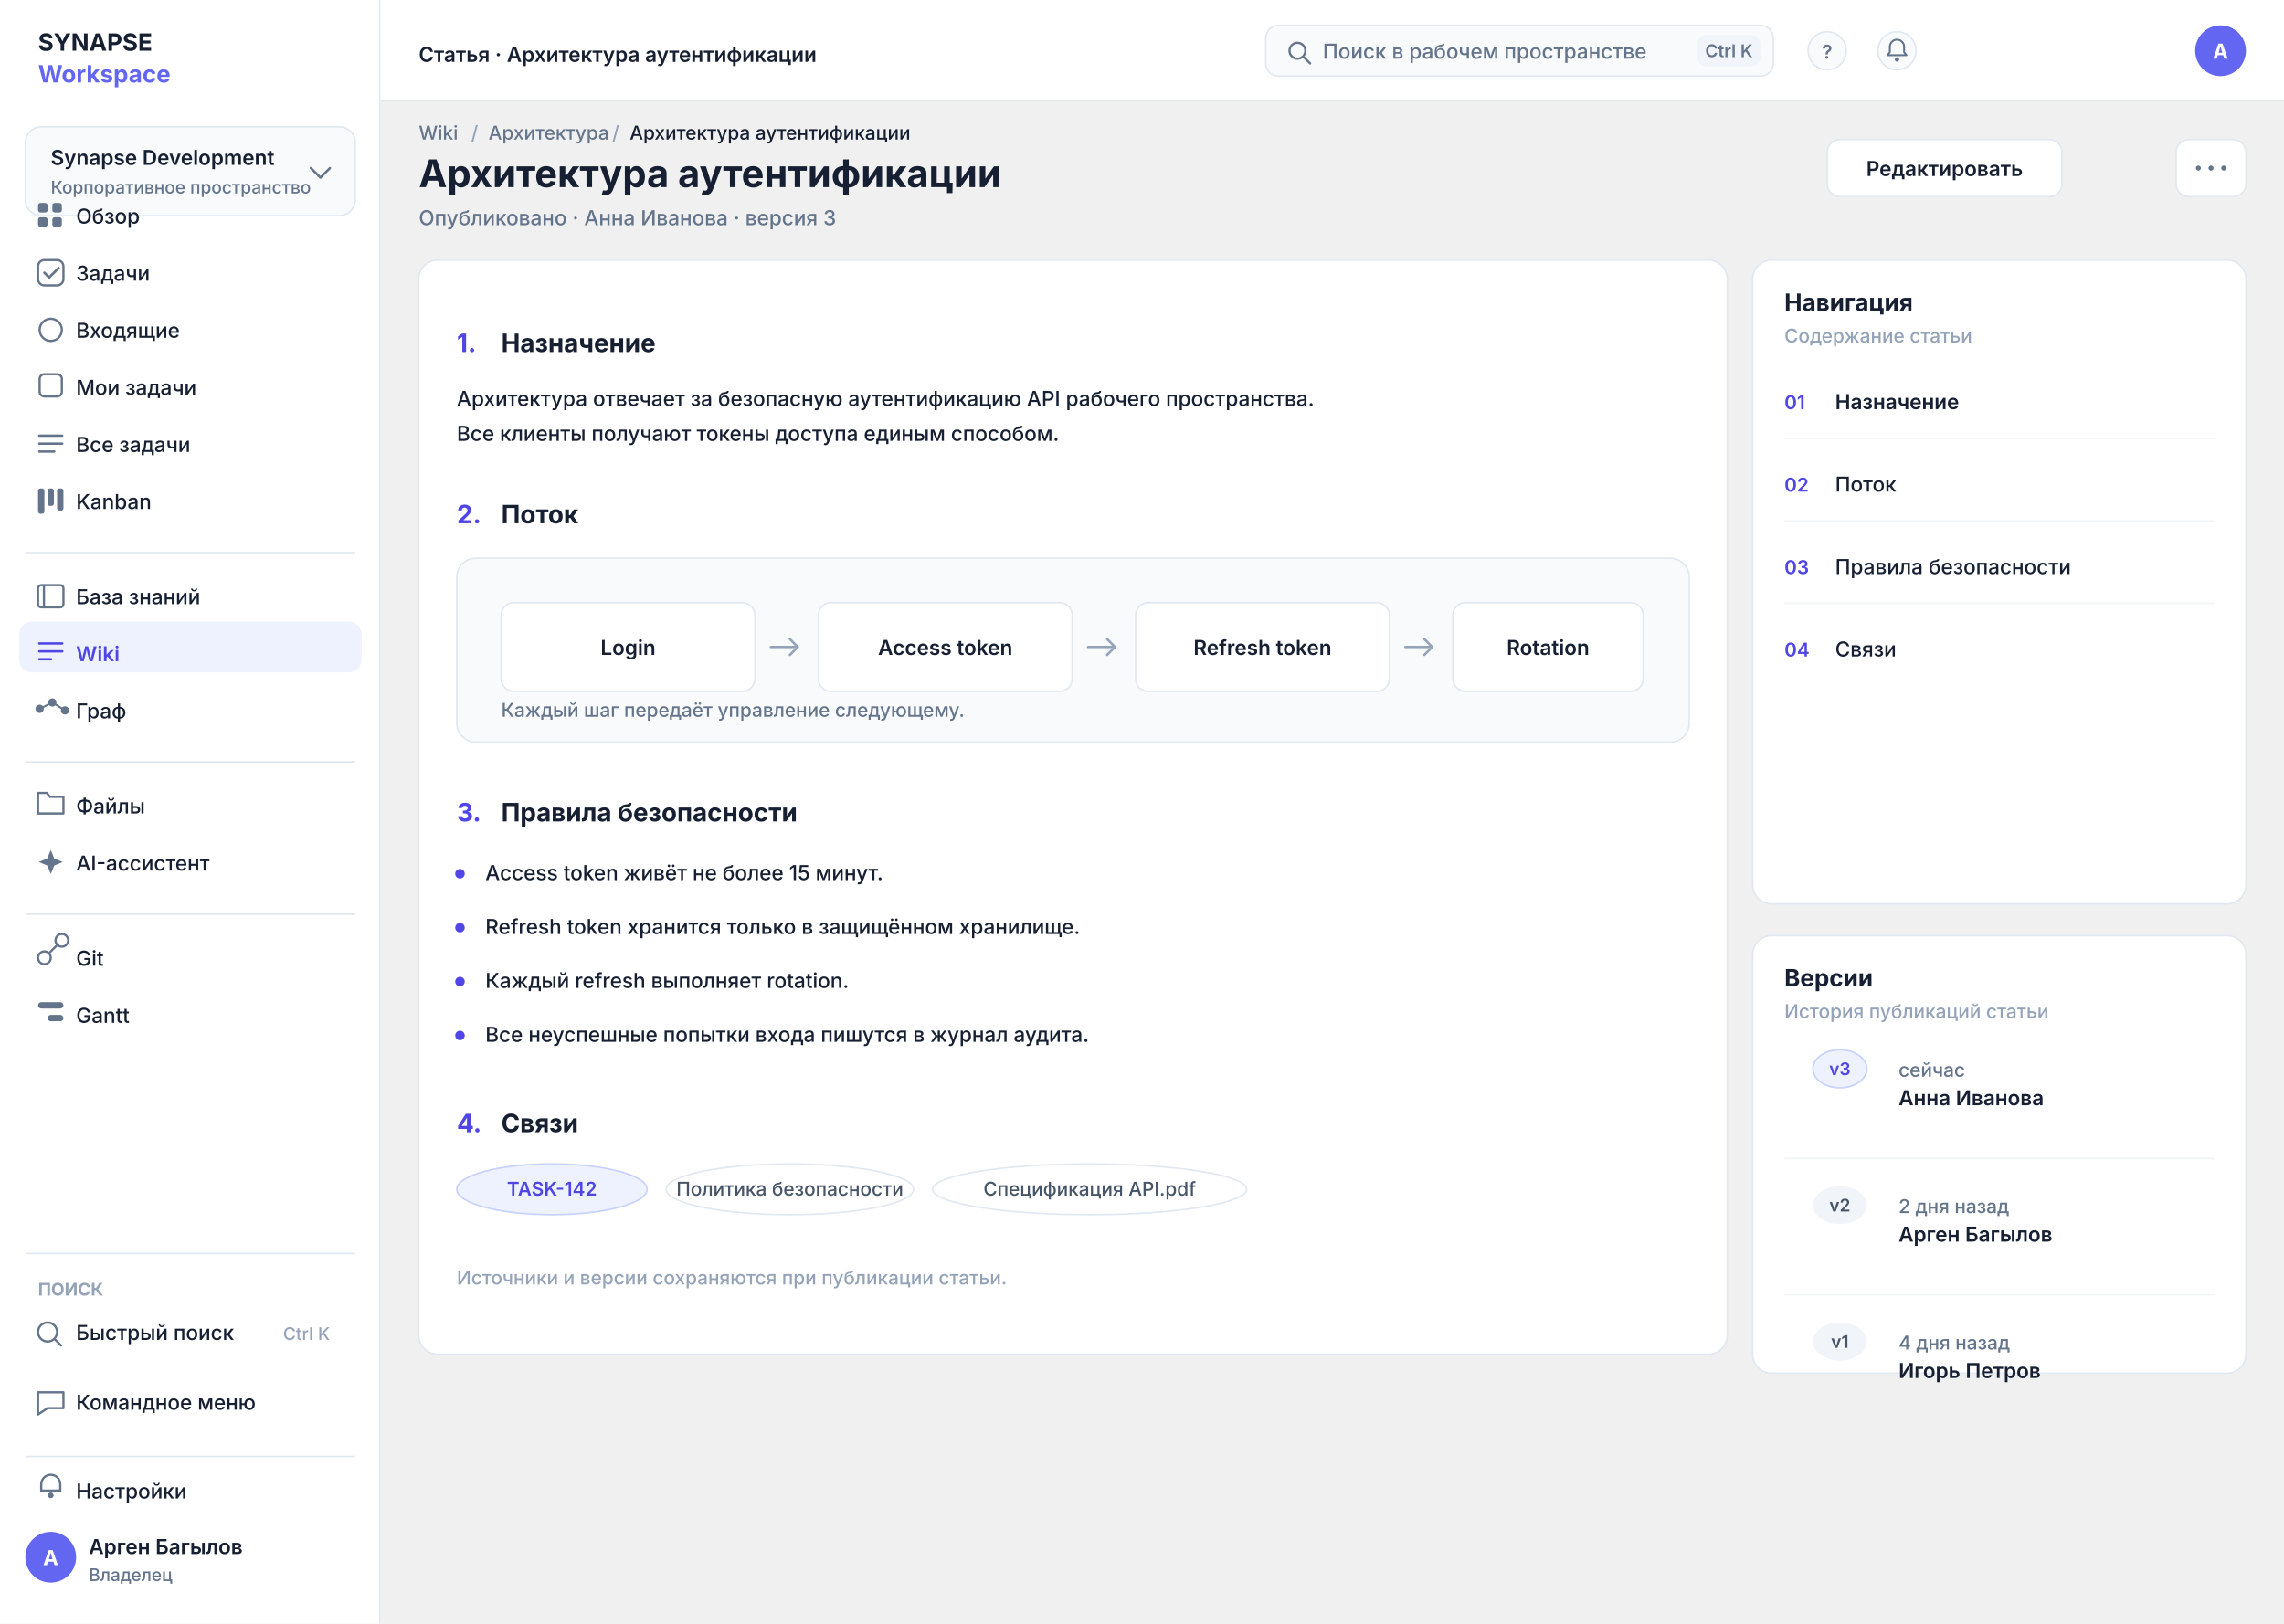
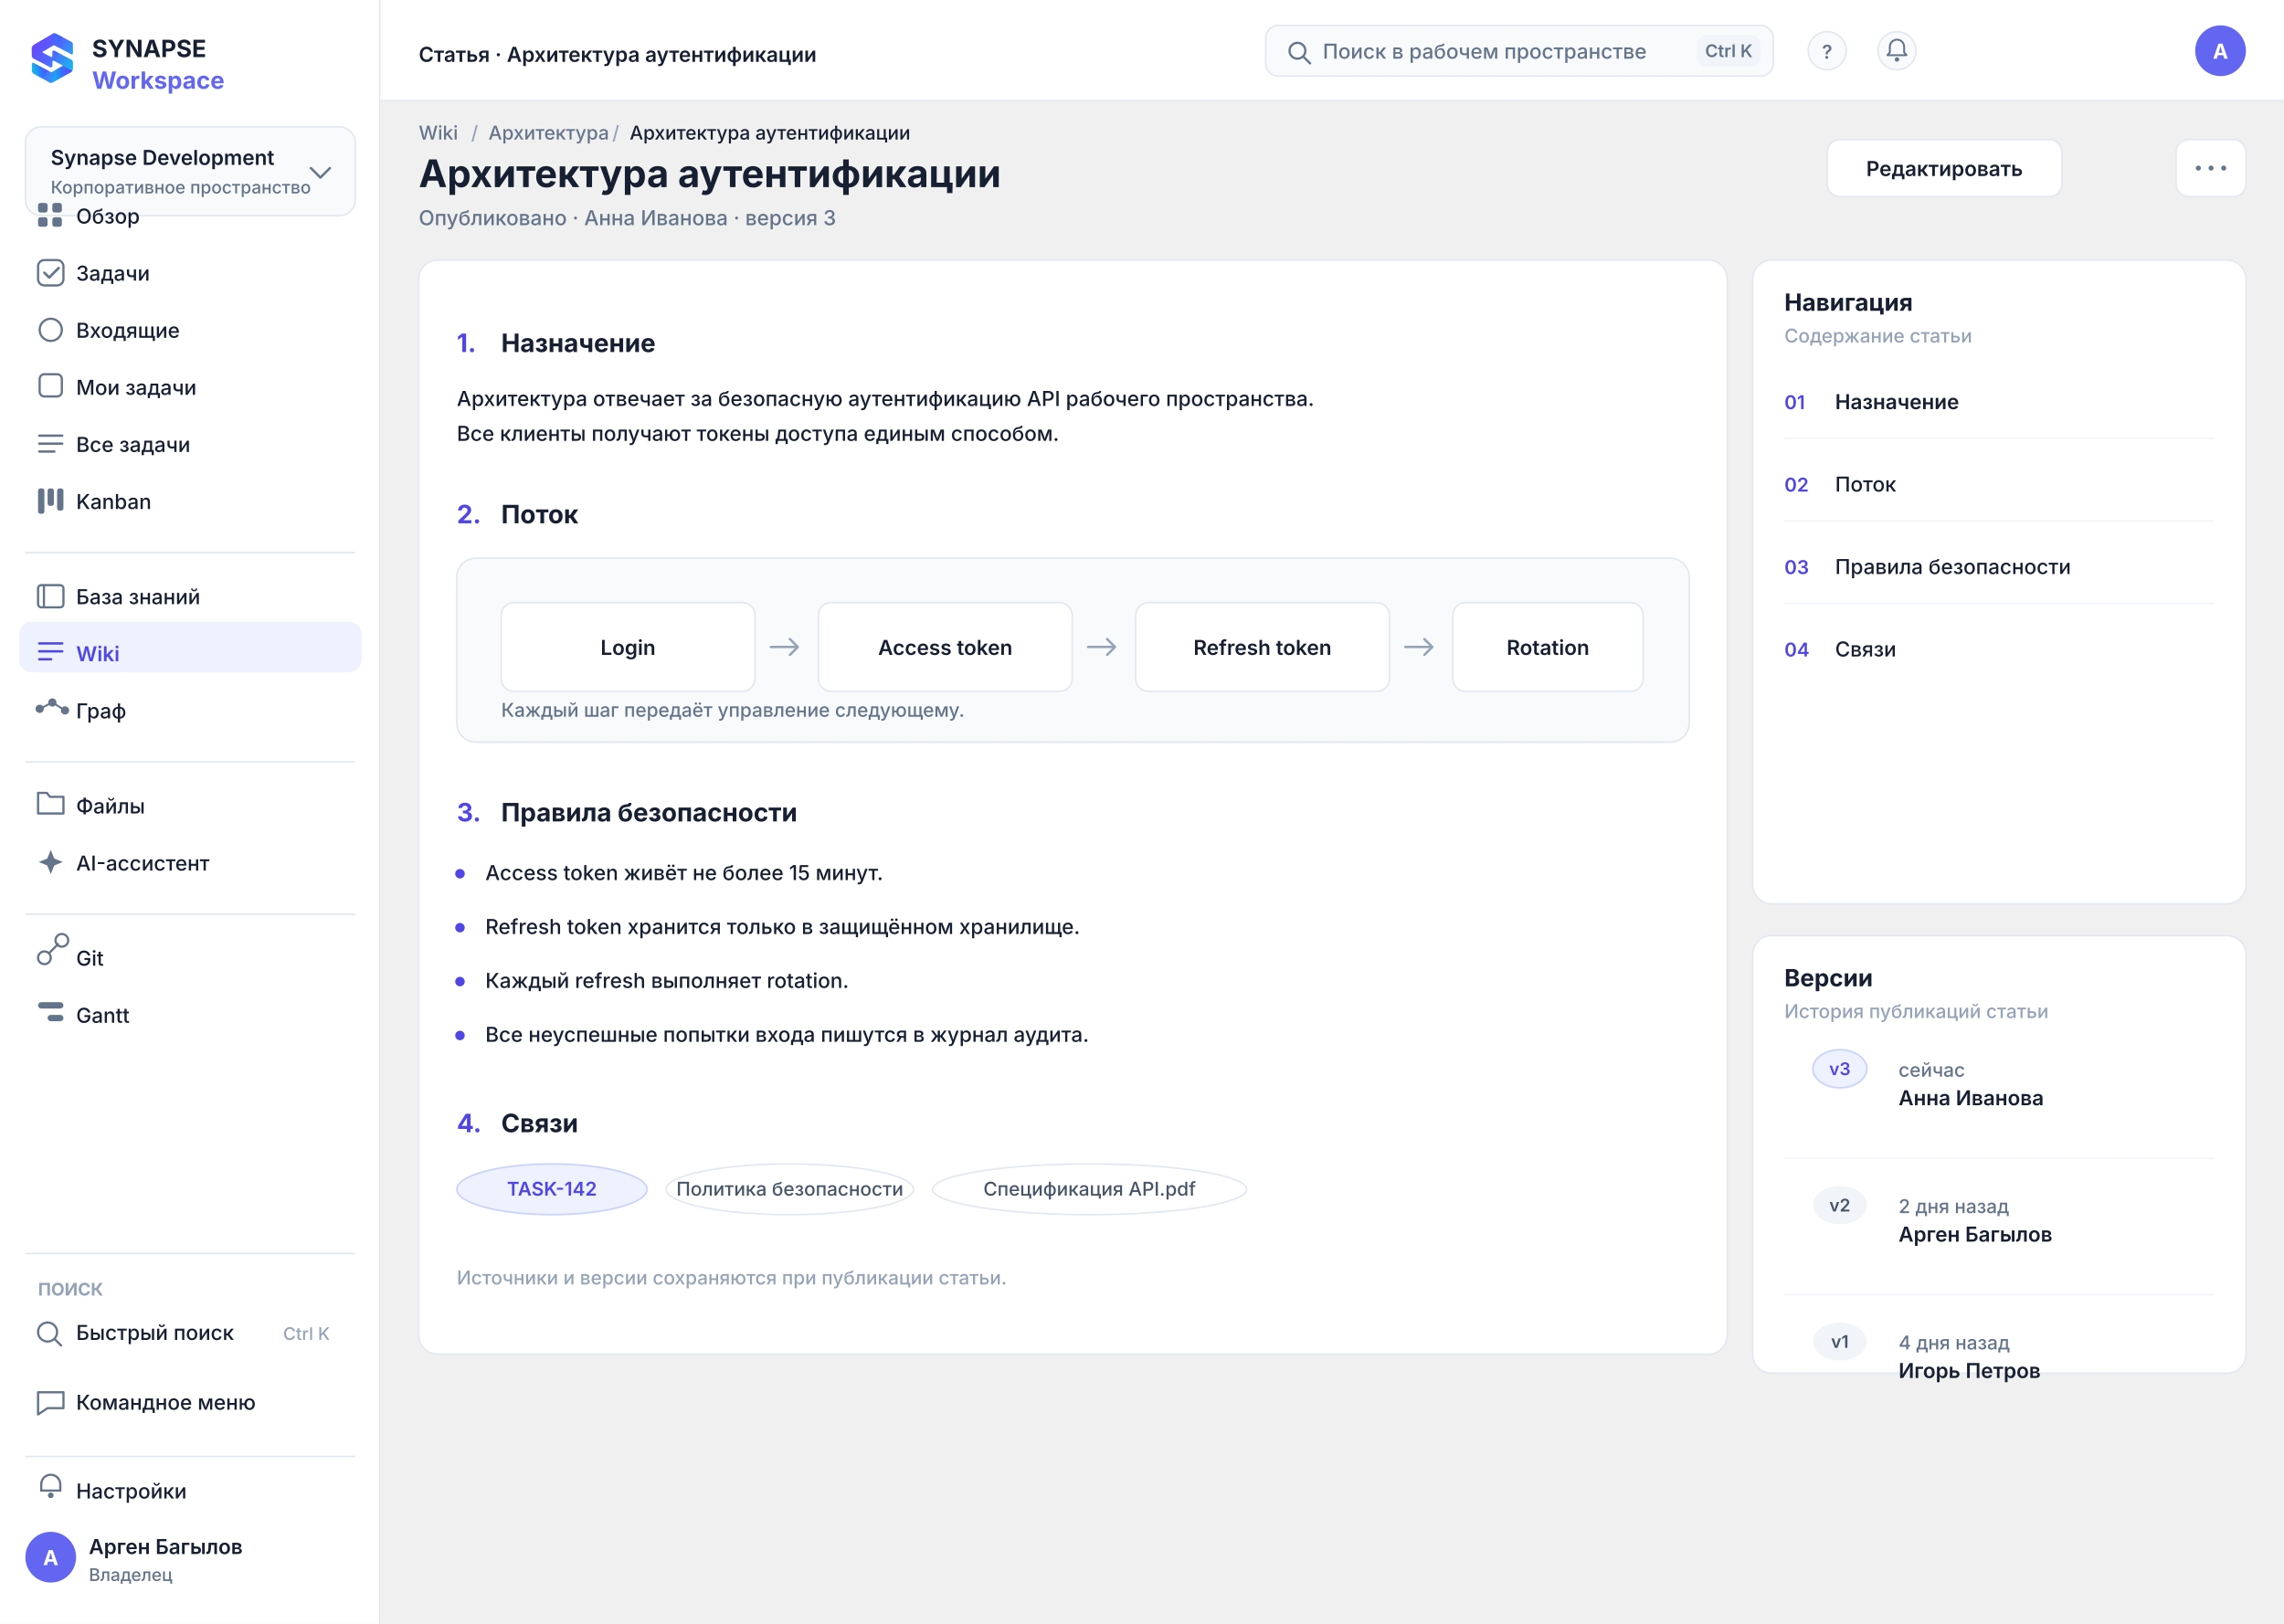
<svg xmlns="http://www.w3.org/2000/svg" width="1440" height="1024" viewBox="0 0 1440 1024" font-family="Inter, Arial, sans-serif">
+   <defs>
+     <linearGradient id="logoGrad" x1="0.000" y1="0.000" x2="1.106" y2="0.864">
+       <stop offset="0" stop-color="#713BFF" />
+       <stop offset="0.48" stop-color="#4E69FF" />
+       <stop offset="1" stop-color="#00D7E8" />
+     </linearGradient>
+     <linearGradient id="logoGrad2" x1="-0.157" y1="0.025" x2="0.975" y2="-0.157">
+       <stop offset="0" stop-color="#00CFE8" />
+       <stop offset="0.52" stop-color="#356EFF" />
+       <stop offset="1" stop-color="#7A35FF" />
+     </linearGradient>
+   </defs>
  <g id="sidebar">
    <rect id="sidebar-bg" x="0" y="0" width="240" height="1024" fill="#FFFFFF" />
    <rect id="sidebar-border" x="239" y="0" width="1" height="1024" fill="#E2E8F0" />
-     <text id="brand-line1" x="24" y="32" font-size="15" font-weight="700" fill="#172033">SYNAPSE</text>
-     <text id="brand-line2" x="24" y="52" font-size="15" font-weight="700" fill="#6366F1">Workspace</text>
+     <g id="brand-mark" transform="translate(20 21) scale(0.1912)">
+       <g id="logo-mark" transform="translate(-2.75 -1.75)">
+         <g id="logo-body" fill="url(#logoGrad)">
+           <path id="logo-body-1" d="M75.75 1.75 L79.75 2.00 L84.25 4.00 L87.00 5.75 L105.50 15.00 L106.25 15.75 L121.00 23.00 L129.25 27.75 L130.50 28.00 L135.75 31.25 L137.50 34.00 L138.50 36.75 L138.75 68.00 L138.00 69.75 L135.75 71.50 L134.25 71.50 L132.50 70.75 L122.50 65.00 L109.75 58.75 L97.75 52.00 L90.50 48.75 L77.75 41.75 L76.50 41.50 L74.50 41.75 L72.00 43.00 L61.50 49.75 L60.00 50.25 L49.50 56.75 L38.25 63.00 L37.50 64.25 L46.75 69.75 L66.50 79.75 L68.25 80.00 L69.75 79.25 L70.75 77.25 L70.75 62.00 L71.75 60.25 L73.25 59.00 L76.50 58.75 L85.25 63.75 L94.25 68.00 L104.25 73.75 L120.75 82.00 L127.00 85.75 L134.00 89.00 L136.75 91.50 L138.00 93.75 L138.75 96.50 L138.75 119.00 L136.75 125.00 L135.00 127.50 L131.50 130.50 L81.50 158.00 L71.00 164.50 L68.25 165.50 L64.50 165.50 L58.50 162.75 L45.75 155.00 L41.00 152.75 L32.00 147.25 L9.00 134.50 L5.75 131.50 L4.00 128.00 L3.75 126.00 L4.00 101.25 L6.00 99.50 L8.00 99.50 L66.00 130.00 L69.25 129.75 L91.25 117.00 L103.50 110.75 L105.00 109.75 L105.75 108.50 L104.25 107.25 L77.00 93.00 L74.75 92.00 L73.75 92.00 L71.00 94.25 L70.75 111.25 L68.50 114.00 L65.00 114.25 L61.25 112.75 L41.50 102.00 L9.50 85.75 L6.25 83.50 L5.00 82.00 L4.00 80.50 L3.00 77.50 L2.75 50.75 L4.00 46.25 L5.00 44.25 L6.00 42.75 L9.00 40.00 L34.50 25.00 L37.25 23.75 L39.50 22.00 L61.00 9.75 L68.00 5.25 L74.00 2.00 L75.75 1.75 Z" />
+         </g>
+         <g id="logo-fold" fill="url(#logoGrad2)">
+           <path id="logo-fold-1" d="M73.50 91.75 L75.75 92.00 L82.50 95.75 L83.75 95.75 L88.50 98.75 L91.25 99.75 L96.00 102.75 L104.50 107.00 L106.00 108.25 L106.00 109.25 L106.75 110.25 L112.00 112.00 L125.00 119.25 L130.50 121.75 L132.50 123.50 L134.25 124.25 L135.25 126.00 L137.25 123.50 L138.75 118.25 L138.75 96.50 L138.75 119.00 L136.75 125.00 L135.00 127.50 L131.50 130.50 L95.75 150.00 L77.25 160.75 L76.75 161.00 L77.00 159.75 L75.50 160.50 L75.25 160.00 L76.25 158.75 L75.75 158.25 L76.25 157.50 L75.75 157.00 L76.25 156.25 L75.75 155.75 L76.25 155.00 L75.75 154.25 L76.75 153.00 L76.25 152.50 L76.75 151.75 L76.25 151.25 L76.75 150.50 L76.25 149.75 L76.75 149.25 L76.25 147.00 L77.25 146.00 L76.75 145.25 L77.25 144.75 L76.75 144.00 L77.25 143.50 L76.75 142.75 L77.25 142.00 L76.75 141.50 L77.75 140.25 L77.25 139.50 L77.75 139.00 L77.25 138.25 L77.75 137.75 L77.25 137.00 L77.75 136.50 L77.25 134.25 L78.25 133.25 L77.75 132.50 L78.25 132.00 L78.00 128.25 L80.25 127.00 L81.00 126.00 L80.25 125.25 L79.25 125.25 L81.00 123.50 L80.00 123.50 L91.25 117.00 L103.50 110.75 L105.00 109.75 L105.75 108.50 L104.25 107.25 L77.00 93.00 L73.75 92.00 L71.00 94.25 L70.75 111.25 L68.50 114.00 L64.00 114.00 L68.00 114.00 L70.00 112.25 L70.75 110.75 L70.75 94.50 L71.50 93.25 L73.50 91.75 Z" />
+           <path id="logo-fold-2" d="M6.75 99.25 L11.00 101.00 L66.00 130.00 L69.25 129.75 L66.25 130.50 L57.25 126.00 L57.25 127.00 L59.50 128.75 L59.00 129.00 L55.50 127.75 L53.25 128.75 L53.00 130.75 L52.50 130.75 L52.00 132.25 L52.00 133.75 L48.50 139.75 L38.75 147.00 L38.00 147.75 L38.50 149.25 L37.75 149.75 L35.75 148.75 L35.25 149.25 L9.00 134.50 L5.25 130.75 L4.00 128.00 L3.75 126.00 L3.75 102.00 L5.50 99.75 L6.75 99.25 Z" />
+           <path id="logo-fold-3" d="M75.75 1.75 L79.75 2.00 L84.25 4.00 L117.75 21.50 L101.75 14.00 L102.00 15.00 L103.00 15.25 L103.00 15.75 L100.25 16.00 L99.50 17.00 L100.00 18.25 L99.50 19.00 L100.50 21.25 L101.75 21.25 L102.00 20.00 L102.75 21.50 L99.00 23.75 L97.00 26.00 L90.00 30.75 L84.75 35.50 L82.75 36.50 L83.00 34.75 L82.00 33.50 L82.50 33.00 L82.00 32.25 L82.50 31.50 L81.50 30.25 L82.00 29.75 L81.00 28.50 L81.50 27.75 L81.00 27.00 L81.50 26.50 L80.50 25.25 L81.00 24.50 L80.50 23.75 L81.00 23.25 L80.00 22.00 L80.50 21.25 L80.00 20.50 L80.50 20.00 L79.50 19.00 L79.75 16.50 L79.00 15.75 L79.25 13.50 L78.50 12.50 L78.75 11.50 L78.00 10.75 L78.25 8.25 L77.25 7.25 L77.75 6.75 L77.25 6.00 L77.75 5.25 L76.75 4.00 L77.50 2.50 L75.25 2.25 L72.50 3.00 L50.50 15.75 L71.50 3.25 L74.00 2.00 L75.75 1.75 Z" />
+           <path id="logo-fold-4" d="M74.00 58.75 L77.25 59.00 L85.25 63.75 L94.25 68.00 L96.75 69.75 L119.50 81.50 L87.25 65.25 L86.25 65.75 L87.50 66.50 L87.50 67.50 L87.00 67.75 L87.00 70.75 L87.50 71.75 L87.00 72.00 L87.00 73.75 L87.00 72.00 L86.50 72.00 L86.50 73.75 L86.00 74.25 L85.25 73.25 L85.75 72.50 L83.50 69.00 L80.75 68.50 L80.75 68.00 L78.75 68.00 L77.00 66.00 L78.75 62.50 L80.00 62.50 L80.75 63.25 L81.50 63.25 L82.00 62.50 L76.00 59.00 L73.75 59.25 L72.50 60.00 L71.00 62.75 L70.75 78.50 L69.25 80.00 L66.25 80.00 L44.00 68.50 L37.50 64.75 L37.25 63.75 L38.00 63.25 L37.50 63.75 L38.00 64.75 L46.75 69.75 L66.50 79.75 L68.25 80.00 L69.75 79.25 L70.75 77.25 L70.75 62.00 L71.75 60.25 L74.00 58.75 Z" />
+         </g>
+       </g>
+     </g>
+     <text id="brand-line1" x="58" y="36" font-size="15" font-weight="700" fill="#172033">SYNAPSE</text>
+     <text id="brand-line2" x="58" y="56" font-size="15" font-weight="700" fill="#6366F1">Workspace</text>
    <g id="workspace-switcher">
      <rect x="16" y="80" width="208" height="56" rx="10" fill="#F8FAFC" stroke="#E2E8F0" />
      <text x="32" y="104" font-size="13" font-weight="600" fill="#172033">Synapse Development</text>
      <text x="32" y="122" font-size="11" font-weight="500" fill="#64748B">Корпоративное пространство</text>
      <path d="M196 106l6 6 6-6" fill="none" stroke="#64748B" stroke-width="1.5" stroke-linecap="round" stroke-linejoin="round" />
    </g>
    <g id="nav-primary">
      <rect x="24" y="128" width="6" height="6" rx="1.5" fill="#64748B" />
      <rect x="33" y="128" width="6" height="6" rx="1.5" fill="#64748B" />
      <rect x="24" y="137" width="6" height="6" rx="1.5" fill="#64748B" />
      <rect x="33" y="137" width="6" height="6" rx="1.5" fill="#64748B" />
      <text x="48" y="141" font-size="13" font-weight="500" fill="#172033">Обзор</text>
      <rect id="nav-tasks" x="24" y="164" width="16" height="16" rx="4" fill="none" stroke="#64748B" stroke-width="1.4" />
      <path d="M28 172l3 3 6-6" fill="none" stroke="#64748B" stroke-width="1.6" stroke-linecap="round" stroke-linejoin="round" />
      <text x="48" y="177" font-size="13" font-weight="500" fill="#172033">Задачи</text>
      <circle cx="32" cy="208" r="7" fill="none" stroke="#64748B" stroke-width="1.4" />
      <text x="48" y="213" font-size="13" font-weight="500" fill="#172033">Входящие</text>
      <rect x="25" y="236" width="14" height="14" rx="3" fill="none" stroke="#64748B" stroke-width="1.4" />
      <text x="48" y="249" font-size="13" font-weight="500" fill="#172033">Мои задачи</text>
      <rect x="24" y="274" width="16" height="1.5" rx="0.75" fill="#64748B" />
      <rect x="24" y="279" width="16" height="1.5" rx="0.75" fill="#64748B" />
      <rect x="24" y="284" width="11" height="1.5" rx="0.75" fill="#64748B" />
      <text x="48" y="285" font-size="13" font-weight="500" fill="#172033">Все задачи</text>
      <rect x="24" y="308" width="4" height="16" rx="1.5" fill="#64748B" />
      <rect x="30" y="308" width="4" height="11" rx="1.5" fill="#64748B" />
      <rect x="36" y="308" width="4" height="14" rx="1.5" fill="#64748B" />
      <text x="48" y="321" font-size="13" font-weight="500" fill="#172033">Kanban</text>
    </g>
    <rect id="divider-1" x="16" y="348" width="208" height="1" fill="#E2E8F0" />
    <g id="nav-knowledge">
      <rect x="24" y="369" width="16" height="14" rx="2" fill="none" stroke="#64748B" stroke-width="1.4" />
      <rect x="27" y="369" width="1.4" height="14" fill="#64748B" />
      <text x="48" y="381" font-size="13" font-weight="500" fill="#172033">База знаний</text>
      <rect id="nav-wiki" x="12" y="392" width="216" height="32" rx="8" fill="#EEF2FF" />
      <rect x="24" y="405" width="16" height="1.5" rx="0.75" fill="#4F46E5" />
      <rect x="24" y="410" width="16" height="1.5" rx="0.75" fill="#4F46E5" />
      <rect x="24" y="415" width="9" height="1.5" rx="0.75" fill="#4F46E5" />
      <text id="nav-wiki-label" x="48" y="417" font-size="13" font-weight="600" fill="#4F46E5">Wiki</text>
      <path d="M25 447l8-4 8 5" fill="none" stroke="#64748B" stroke-width="1.2" />
      <circle cx="25" cy="447" r="2.6" fill="#64748B" />
      <circle cx="33" cy="443" r="2.6" fill="#64748B" />
      <circle cx="41" cy="448" r="2.6" fill="#64748B" />
      <text x="48" y="453" font-size="13" font-weight="500" fill="#172033">Граф</text>
    </g>
    <rect id="divider-2" x="16" y="480" width="208" height="1" fill="#E2E8F0" />
    <g id="nav-workspace">
      <path d="M24 500h5.5l2 2.5h8.5v10.5H24z" fill="none" stroke="#64748B" stroke-width="1.4" stroke-linejoin="round" />
      <text x="48" y="513" font-size="13" font-weight="500" fill="#172033">Файлы</text>
      <path d="M32 536l2.2 5.4 5.4 2.2-5.4 2.2-2.2 5.4-2.2-5.4-5.4-2.2 5.4-2.2z" fill="#64748B" />
      <text x="48" y="549" font-size="13" font-weight="500" fill="#172033">AI-ассистент</text>
    </g>
    <rect id="divider-3" x="16" y="576" width="208" height="1" fill="#E2E8F0" />
    <g id="nav-modules">
      <circle cx="28" cy="604" r="4" fill="none" stroke="#64748B" stroke-width="1.4" />
      <path d="M31 601l6-6" fill="none" stroke="#64748B" stroke-width="1.4" />
      <circle cx="39" cy="593" r="4" fill="none" stroke="#64748B" stroke-width="1.4" />
      <text x="48" y="609" font-size="13" font-weight="500" fill="#172033">Git</text>
      <rect x="24" y="632" width="16" height="4" rx="2" fill="#64748B" />
      <rect x="30" y="640" width="10" height="4" rx="2" fill="#64748B" />
      <text x="48" y="645" font-size="13" font-weight="500" fill="#172033">Gantt</text>
    </g>
    <rect id="divider-4" x="16" y="790" width="208" height="1" fill="#E2E8F0" />
    <text id="nav-search-label" x="24" y="817" font-size="11" font-weight="700" fill="#94A3B8">ПОИСК</text>
    <circle cx="30" cy="840" r="6" fill="none" stroke="#64748B" stroke-width="1.4" />
    <path d="M34.5 844.5l4 4" fill="none" stroke="#64748B" stroke-width="1.4" stroke-linecap="round" />
    <text x="48" y="845" font-size="13" font-weight="500" fill="#172033">Быстрый поиск</text>
    <text x="208" y="845" font-size="11" font-weight="500" fill="#94A3B8" text-anchor="end">Ctrl K</text>
    <path d="M24 878h16v10H30l-6 4z" fill="none" stroke="#64748B" stroke-width="1.4" stroke-linejoin="round" />
    <text x="48" y="889" font-size="13" font-weight="500" fill="#172033">Командное меню</text>
    <rect id="divider-5" x="16" y="918" width="208" height="1" fill="#E2E8F0" />
    <path d="M32 930a6 6 0 0 1 6 6v4h-12v-4a6 6 0 0 1 6-6z" fill="none" stroke="#64748B" stroke-width="1.4" />
    <circle cx="32" cy="943" r="1.8" fill="#64748B" />
    <text x="48" y="945" font-size="13" font-weight="500" fill="#172033">Настройки</text>
    <g id="sidebar-user">
      <circle cx="32" cy="982" r="16" fill="#6366F1" />
      <text x="32" y="987" font-size="13" font-weight="700" fill="#FFFFFF" text-anchor="middle">А</text>
      <text x="56" y="980" font-size="13" font-weight="600" fill="#172033">Арген Багылов</text>
      <text x="56" y="997" font-size="11" font-weight="500" fill="#64748B">Владелец</text>
    </g>
  </g>
  <g id="topbar">
    <rect id="topbar-bg" x="240" y="0" width="1200" height="64" fill="#FFFFFF" />
    <rect id="topbar-border" x="240" y="63" width="1200" height="1" fill="#E2E8F0" />
    <text id="topbar-title" x="264" y="39" font-size="13" font-weight="600" fill="#172033">Статья · Архитектура аутентификации</text>
    <g id="topbar-search">
      <rect x="798" y="16" width="320" height="32" rx="8" fill="#F8FAFC" stroke="#E2E8F0" />
      <circle cx="818" cy="32" r="5" fill="none" stroke="#64748B" stroke-width="1.4" />
      <path d="M822 36l4 4" fill="none" stroke="#64748B" stroke-width="1.4" stroke-linecap="round" />
      <text x="834" y="37" font-size="13" font-weight="500" fill="#64748B">Поиск в рабочем пространстве</text>
      <rect x="1070" y="22" width="40" height="20" rx="6" fill="#F1F5F9" />
      <text x="1090" y="36" font-size="11" font-weight="600" fill="#64748B" text-anchor="middle">Ctrl K</text>
    </g>
    <g id="topbar-help">
      <circle cx="1152" cy="32" r="12" fill="#F8FAFC" stroke="#E2E8F0" />
      <text x="1152" y="37" font-size="12" font-weight="600" fill="#64748B" text-anchor="middle">?</text>
    </g>
    <g id="topbar-notifications">
      <circle cx="1196" cy="32" r="12" fill="#F8FAFC" stroke="#E2E8F0" />
      <path d="M1196 25a4.5 4.5 0 0 0-4.5 4.5v3.5l-1.5 1.8h12l-1.5-1.8v-3.5a4.5 4.5 0 0 0-4.5-4.5z" fill="none" stroke="#64748B" stroke-width="1.2" stroke-linejoin="round" />
      <circle cx="1196" cy="37.5" r="1.4" fill="#64748B" />
    </g>
    <g id="topbar-user">
      <circle cx="1400" cy="32" r="16" fill="#6366F1" />
      <text x="1400" y="37" font-size="13" font-weight="700" fill="#FFFFFF" text-anchor="middle">А</text>
    </g>
  </g>
  <g id="content">
    <g id="breadcrumbs">
      <text id="crumb-wiki" x="264" y="88" font-size="12" font-weight="500" fill="#64748B">Wiki</text>
      <text id="crumb-sep-1" x="297" y="88" font-size="12" font-weight="500" fill="#94A3B8">/</text>
      <text id="crumb-architecture" x="308" y="88" font-size="12" font-weight="500" fill="#64748B">Архитектура</text>
      <text id="crumb-sep-2" x="386" y="88" font-size="12" font-weight="500" fill="#94A3B8">/</text>
      <text id="crumb-article" x="397" y="88" font-size="12" font-weight="500" fill="#172033">Архитектура аутентификации</text>
    </g>
    <text id="page-title" x="264" y="118" font-size="24" font-weight="700" fill="#172033">Архитектура аутентификации</text>
    <text id="page-subtitle" x="264" y="142" font-size="13" font-weight="500" fill="#64748B">Опубликовано · Анна Иванова · версия 3</text>
    <g id="btn-edit">
      <rect x="1152" y="88" width="148" height="36" rx="8" fill="#FFFFFF" stroke="#E2E8F0" />
      <text x="1226" y="111" font-size="13" font-weight="600" fill="#172033" text-anchor="middle">Редактировать</text>
    </g>
    <g id="btn-more">
      <rect x="1372" y="88" width="44" height="36" rx="8" fill="#FFFFFF" stroke="#E2E8F0" />
      <circle cx="1386" cy="106" r="1.6" fill="#64748B" />
      <circle cx="1394" cy="106" r="1.6" fill="#64748B" />
      <circle cx="1402" cy="106" r="1.6" fill="#64748B" />
    </g>
    <g id="article-card">
      <rect id="article-card-bg" x="264" y="164" width="825" height="690" rx="12" fill="#FFFFFF" stroke="#E2E8F0" />
      <g id="article-section-1">
        <text id="section-1-num" x="288" y="222" font-size="16" font-weight="700" fill="#4F46E5">1.</text>
        <text id="section-1-title" x="316" y="222" font-size="16" font-weight="700" fill="#172033">Назначение</text>
        <text id="section-1-line-1" x="288" y="256" font-size="13" font-weight="500" fill="#172033">Архитектура отвечает за безопасную аутентификацию API рабочего пространства.</text>
        <text id="section-1-line-2" x="288" y="278" font-size="13" font-weight="500" fill="#172033">Все клиенты получают токены доступа единым способом.</text>
      </g>
      <g id="article-section-2">
        <text id="section-2-num" x="288" y="330" font-size="16" font-weight="700" fill="#4F46E5">2.</text>
        <text id="section-2-title" x="316" y="330" font-size="16" font-weight="700" fill="#172033">Поток</text>
        <rect id="flow-panel" x="288" y="352" width="777" height="116" rx="12" fill="#F8FAFC" stroke="#E2E8F0" />
        <g id="flow-1">
          <rect id="flow-1-box" x="316" y="380" width="160" height="56" rx="8" fill="#FFFFFF" stroke="#E2E8F0" />
          <text id="flow-1-label" x="396" y="413" font-size="13" font-weight="600" fill="#172033" text-anchor="middle">Login</text>
        </g>
        <g id="flow-arrow-1">
          <path d="M486 408h16" fill="none" stroke="#94A3B8" stroke-width="1.5" stroke-linecap="round" />
          <path d="M498 403l5 5-5 5" fill="none" stroke="#94A3B8" stroke-width="1.5" stroke-linecap="round" stroke-linejoin="round" />
        </g>
        <g id="flow-2">
          <rect id="flow-2-box" x="516" y="380" width="160" height="56" rx="8" fill="#FFFFFF" stroke="#E2E8F0" />
          <text id="flow-2-label" x="596" y="413" font-size="13" font-weight="600" fill="#172033" text-anchor="middle">Access token</text>
        </g>
        <g id="flow-arrow-2">
          <path d="M686 408h16" fill="none" stroke="#94A3B8" stroke-width="1.5" stroke-linecap="round" />
          <path d="M698 403l5 5-5 5" fill="none" stroke="#94A3B8" stroke-width="1.5" stroke-linecap="round" stroke-linejoin="round" />
        </g>
        <g id="flow-3">
          <rect id="flow-3-box" x="716" y="380" width="160" height="56" rx="8" fill="#FFFFFF" stroke="#E2E8F0" />
          <text id="flow-3-label" x="796" y="413" font-size="13" font-weight="600" fill="#172033" text-anchor="middle">Refresh token</text>
        </g>
        <g id="flow-arrow-3">
          <path d="M886 408h16" fill="none" stroke="#94A3B8" stroke-width="1.5" stroke-linecap="round" />
          <path d="M898 403l5 5-5 5" fill="none" stroke="#94A3B8" stroke-width="1.5" stroke-linecap="round" stroke-linejoin="round" />
        </g>
        <g id="flow-4">
          <rect id="flow-4-box" x="916" y="380" width="120" height="56" rx="8" fill="#FFFFFF" stroke="#E2E8F0" />
          <text id="flow-4-label" x="976" y="413" font-size="13" font-weight="600" fill="#172033" text-anchor="middle">Rotation</text>
        </g>
        <text id="flow-note" x="316" y="452" font-size="12" font-weight="500" fill="#64748B">Каждый шаг передаёт управление следующему.</text>
      </g>
      <g id="article-section-3">
        <text id="section-3-num" x="288" y="518" font-size="16" font-weight="700" fill="#4F46E5">3.</text>
        <text id="section-3-title" x="316" y="518" font-size="16" font-weight="700" fill="#172033">Правила безопасности</text>
        <circle cx="290" cy="551" r="3" fill="#4F46E5" />
        <text id="rule-1" x="306" y="555" font-size="13" font-weight="500" fill="#172033">Access token живёт не более 15 минут.</text>
        <circle cx="290" cy="585" r="3" fill="#4F46E5" />
        <text id="rule-2" x="306" y="589" font-size="13" font-weight="500" fill="#172033">Refresh token хранится только в защищённом хранилище.</text>
        <circle cx="290" cy="619" r="3" fill="#4F46E5" />
        <text id="rule-3" x="306" y="623" font-size="13" font-weight="500" fill="#172033">Каждый refresh выполняет rotation.</text>
        <circle cx="290" cy="653" r="3" fill="#4F46E5" />
        <text id="rule-4" x="306" y="657" font-size="13" font-weight="500" fill="#172033">Все неуспешные попытки входа пишутся в журнал аудита.</text>
      </g>
      <g id="article-section-4">
        <text id="section-4-num" x="288" y="714" font-size="16" font-weight="700" fill="#4F46E5">4.</text>
        <text id="section-4-title" x="316" y="714" font-size="16" font-weight="700" fill="#172033">Связи</text>
        <g id="chip-task-142">
          <rect x="288" y="734" width="120" height="32" rx="999" fill="#EEF2FF" stroke="#C7D2FE" />
          <text x="348" y="754" font-size="12" font-weight="600" fill="#4F46E5" text-anchor="middle">TASK-142</text>
        </g>
        <g id="chip-security-policy">
          <rect x="420" y="734" width="156" height="32" rx="999" fill="#FFFFFF" stroke="#E2E8F0" />
          <text x="498" y="754" font-size="12" font-weight="500" fill="#475569" text-anchor="middle">Политика безопасности</text>
        </g>
        <g id="chip-api-spec">
          <rect x="588" y="734" width="198" height="32" rx="999" fill="#FFFFFF" stroke="#E2E8F0" />
          <text x="687" y="754" font-size="12" font-weight="500" fill="#475569" text-anchor="middle">Спецификация API.pdf</text>
        </g>
        <text id="publish-note" x="288" y="810" font-size="12" font-weight="500" fill="#94A3B8">Источники и версии сохраняются при публикации статьи.</text>
      </g>
    </g>
    <g id="card-navigation">
      <rect id="nav-card-bg" x="1105" y="164" width="311" height="406" rx="12" fill="#FFFFFF" stroke="#E2E8F0" />
      <text id="nav-card-title" x="1125" y="196" font-size="15" font-weight="700" fill="#172033">Навигация</text>
      <text id="nav-card-subtitle" x="1125" y="216" font-size="12" font-weight="500" fill="#94A3B8">Содержание статьи</text>
      <text id="toc-1-num" x="1125" y="258" font-size="12" font-weight="600" fill="#4F46E5">01</text>
      <text id="toc-1-title" x="1157" y="258" font-size="13" font-weight="600" fill="#172033">Назначение</text>
      <rect id="toc-divider-1" x="1125" y="276" width="271" height="1" fill="#F1F5F9" />
      <text id="toc-2-num" x="1125" y="310" font-size="12" font-weight="600" fill="#4F46E5">02</text>
      <text id="toc-2-title" x="1157" y="310" font-size="13" font-weight="500" fill="#172033">Поток</text>
      <rect id="toc-divider-2" x="1125" y="328" width="271" height="1" fill="#F1F5F9" />
      <text id="toc-3-num" x="1125" y="362" font-size="12" font-weight="600" fill="#4F46E5">03</text>
      <text id="toc-3-title" x="1157" y="362" font-size="13" font-weight="500" fill="#172033">Правила безопасности</text>
      <rect id="toc-divider-3" x="1125" y="380" width="271" height="1" fill="#F1F5F9" />
      <text id="toc-4-num" x="1125" y="414" font-size="12" font-weight="600" fill="#4F46E5">04</text>
      <text id="toc-4-title" x="1157" y="414" font-size="13" font-weight="500" fill="#172033">Связи</text>
    </g>
    <g id="card-versions">
      <rect id="versions-card-bg" x="1105" y="590" width="311" height="276" rx="12" fill="#FFFFFF" stroke="#E2E8F0" />
      <text id="versions-title" x="1125" y="622" font-size="15" font-weight="700" fill="#172033">Версии</text>
      <text id="versions-subtitle" x="1125" y="642" font-size="12" font-weight="500" fill="#94A3B8">История публикаций статьи</text>
      <rect id="version-3-badge" x="1143" y="662" width="34" height="24" rx="999" fill="#EEF2FF" stroke="#C7D2FE" />
      <text id="version-3-label" x="1160" y="678" font-size="11" font-weight="600" fill="#4F46E5" text-anchor="middle">v3</text>
      <text id="version-3-state" x="1197" y="679" font-size="12" font-weight="500" fill="#64748B">сейчас</text>
      <text id="version-3-author" x="1197" y="697" font-size="13" font-weight="600" fill="#172033">Анна Иванова</text>
      <rect id="versions-divider-1" x="1125" y="730" width="271" height="1" fill="#F1F5F9" />
      <rect id="version-2-badge" x="1143" y="748" width="34" height="24" rx="999" fill="#F1F5F9" />
      <text id="version-2-label" x="1160" y="764" font-size="11" font-weight="600" fill="#475569" text-anchor="middle">v2</text>
      <text id="version-2-state" x="1197" y="765" font-size="12" font-weight="500" fill="#64748B">2 дня назад</text>
      <text id="version-2-author" x="1197" y="783" font-size="13" font-weight="600" fill="#172033">Арген Багылов</text>
      <rect id="versions-divider-2" x="1125" y="816" width="271" height="1" fill="#F1F5F9" />
      <rect id="version-1-badge" x="1143" y="834" width="34" height="24" rx="999" fill="#F1F5F9" />
      <text id="version-1-label" x="1160" y="850" font-size="11" font-weight="600" fill="#475569" text-anchor="middle">v1</text>
      <text id="version-1-state" x="1197" y="851" font-size="12" font-weight="500" fill="#64748B">4 дня назад</text>
      <text id="version-1-author" x="1197" y="869" font-size="13" font-weight="600" fill="#172033">Игорь Петров</text>
    </g>
  </g>
</svg>
